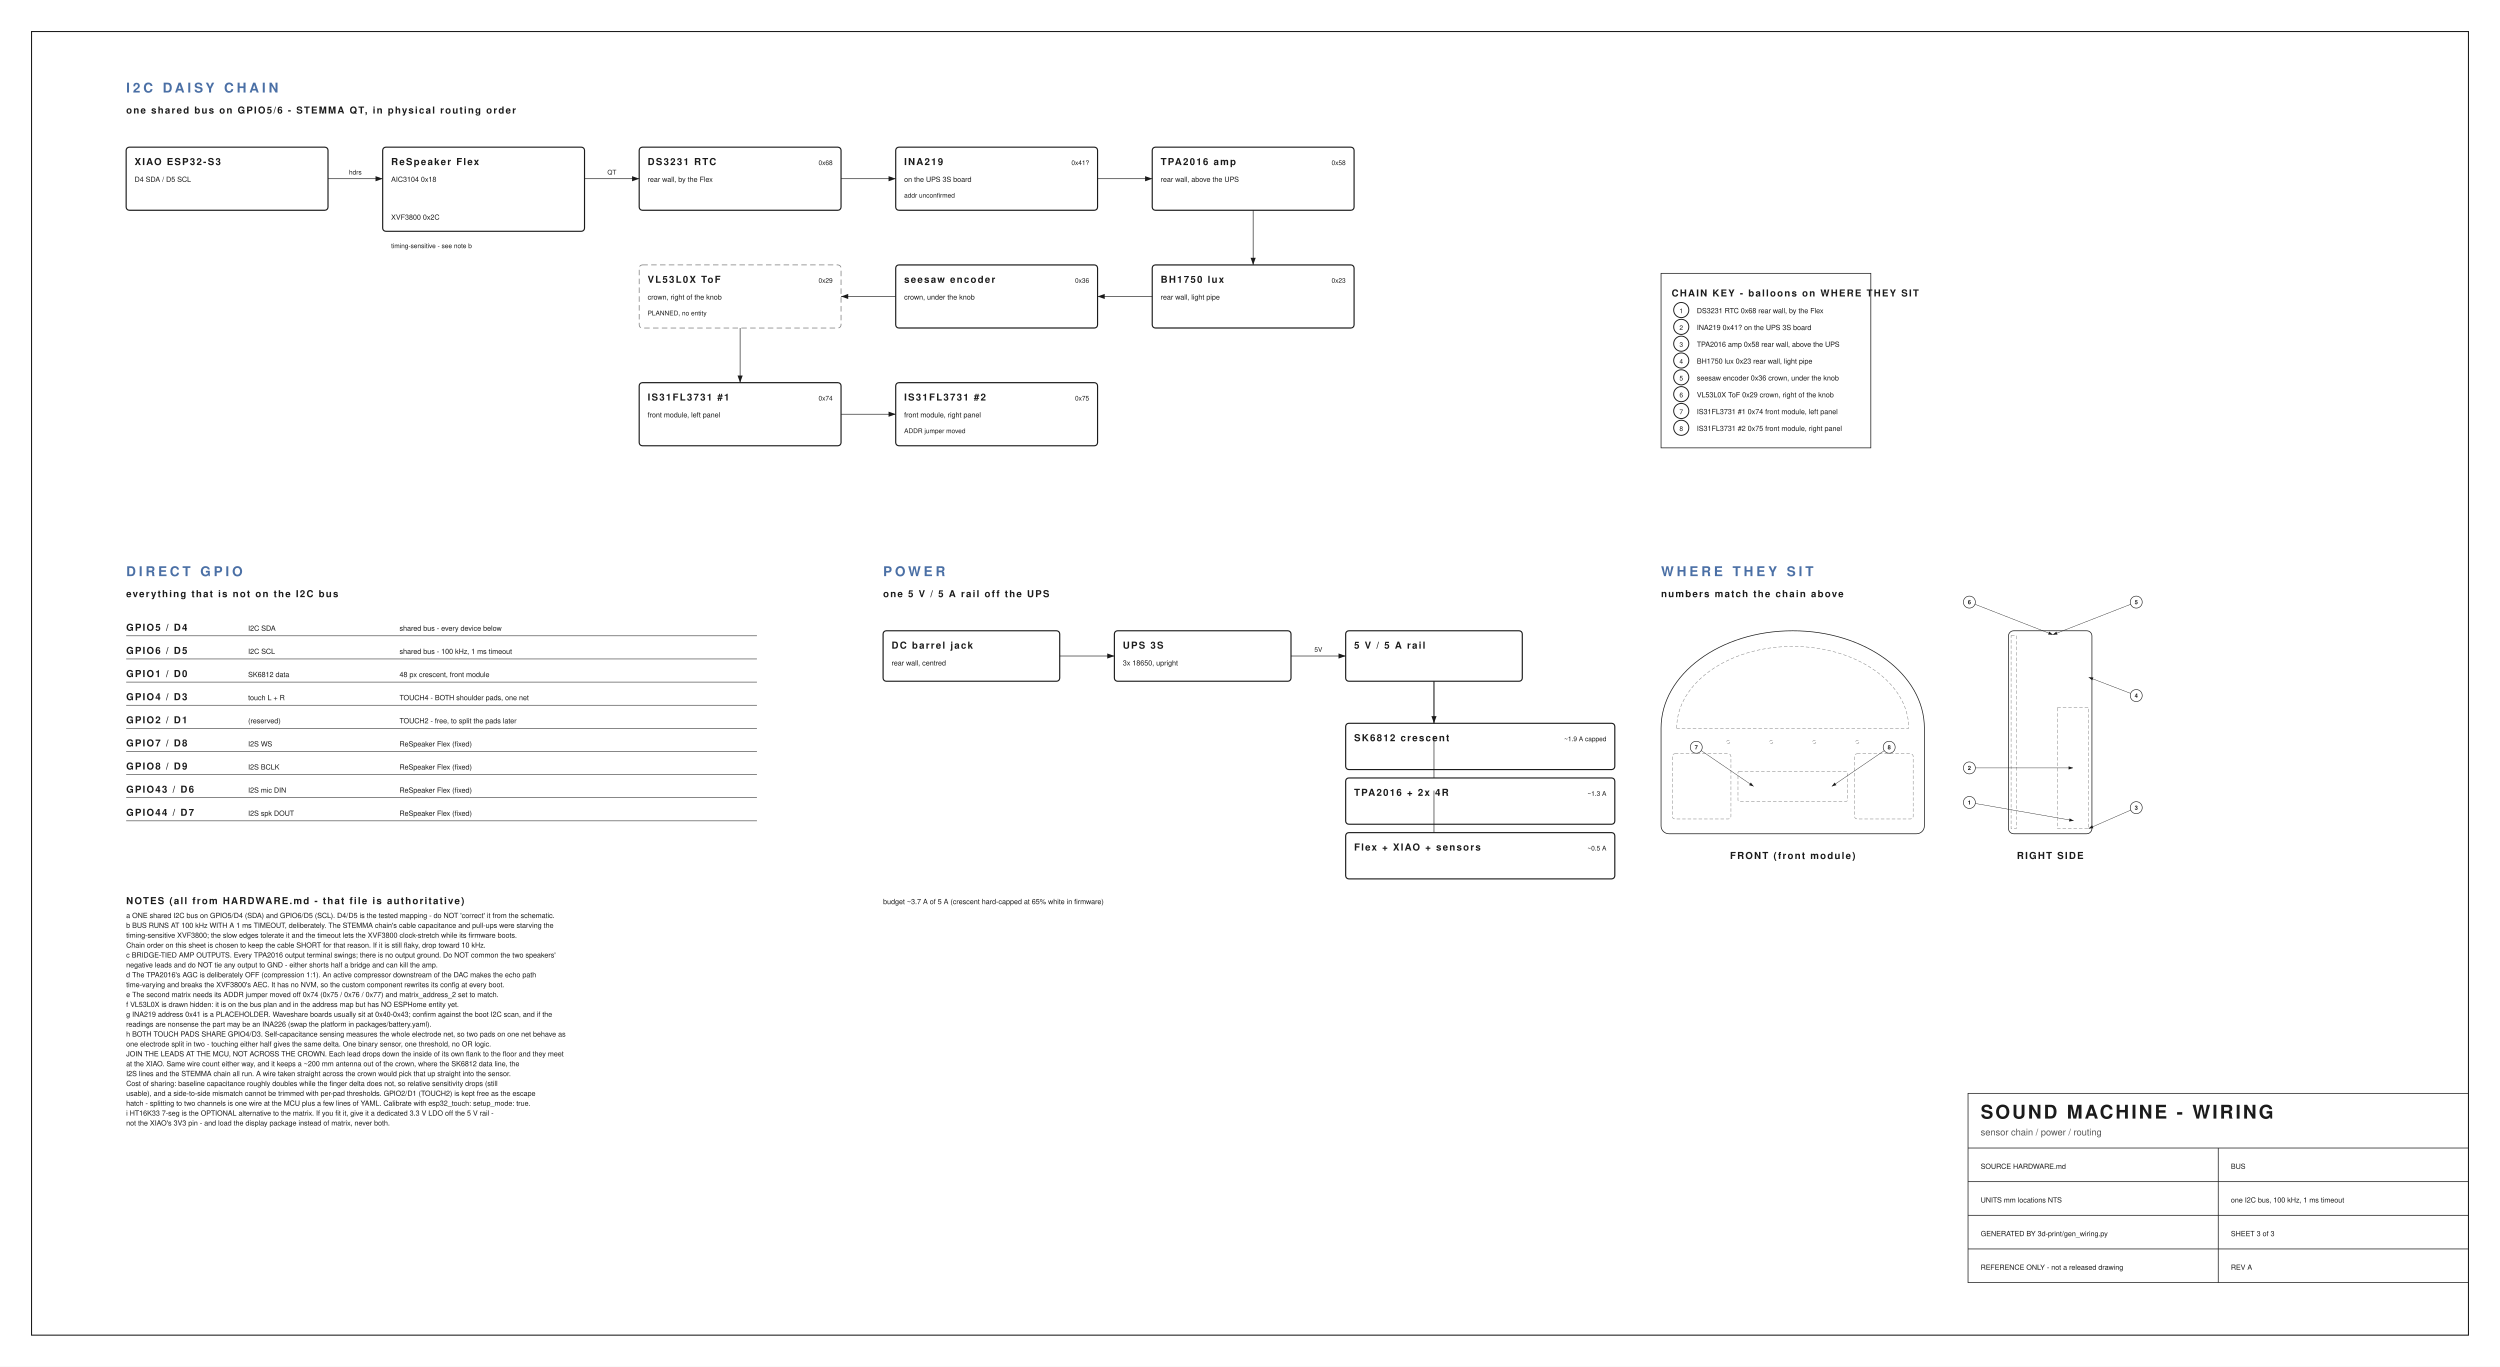
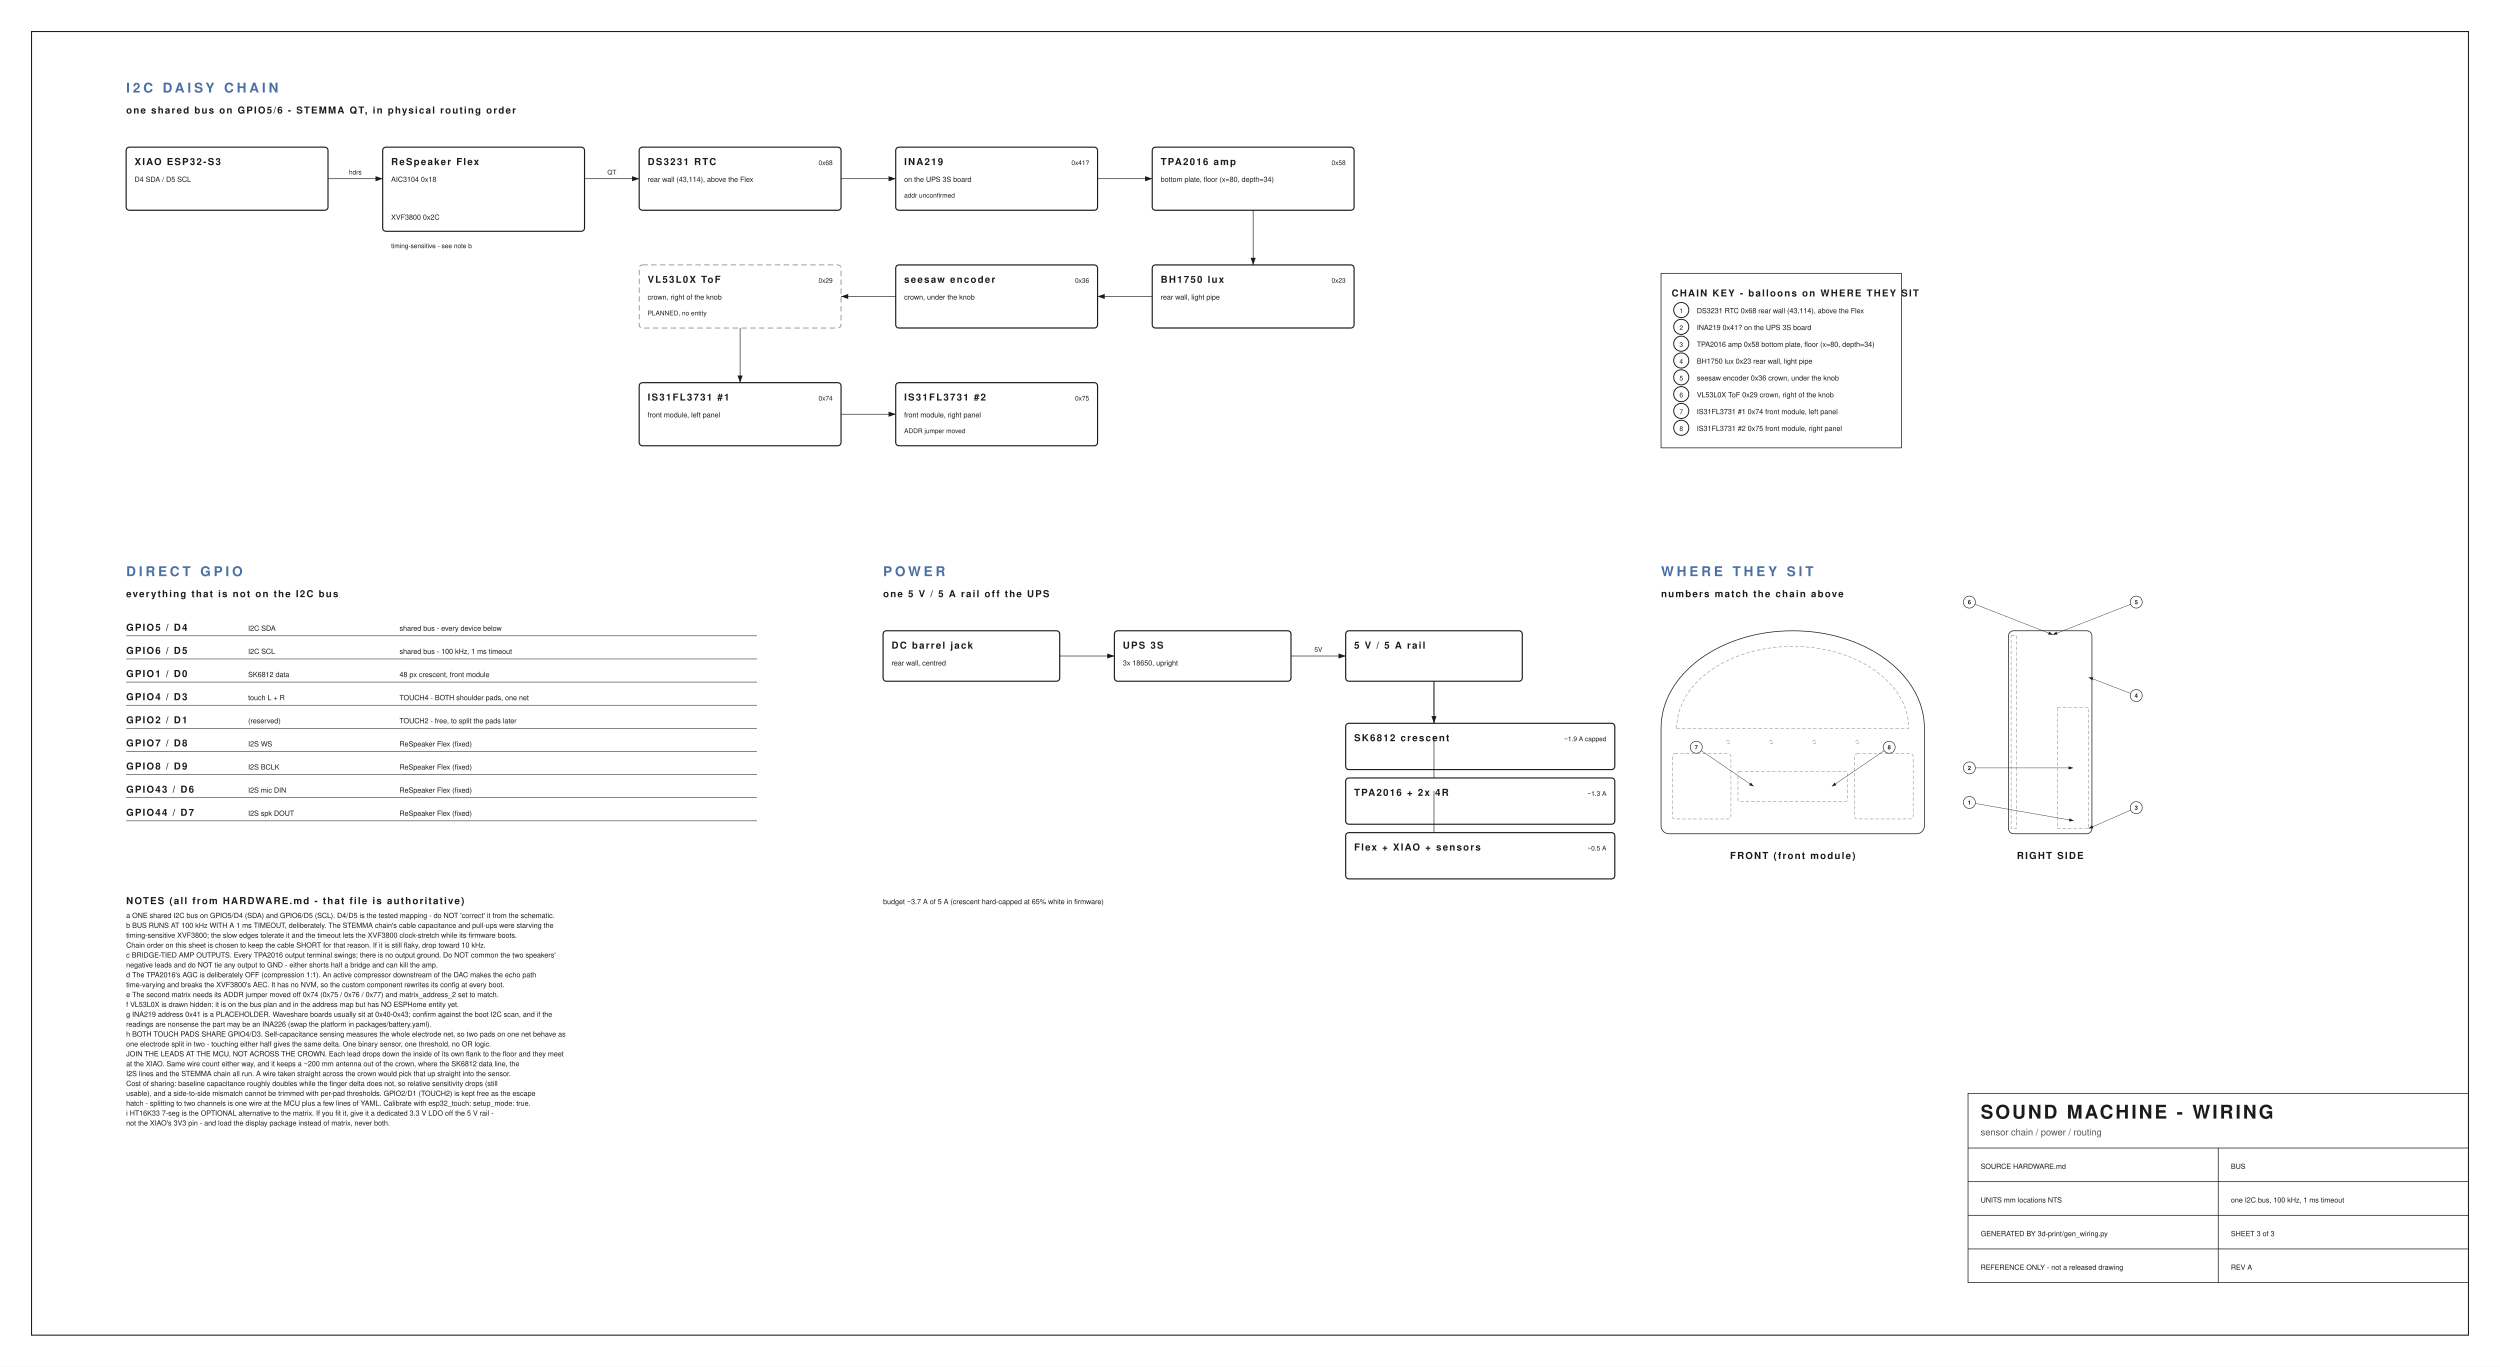
<svg xmlns="http://www.w3.org/2000/svg" version="1.1" width="1189mm" height="650mm" viewBox="0 0 1189 650">
  <defs>
    <marker id="arw" viewBox="0 0 10 10" refX="10" refY="5" markerWidth="3.4" markerHeight="3.4" orient="auto-start-reverse" markerUnits="userSpaceOnUse">
      <path d="M0,1.4 L10,5 L0,8.6 z" fill="#1b1b1b" />
    </marker>
    <style>
  text { font-family: "Helvetica Neue", Helvetica, Arial, sans-serif; fill:#1b1b1b; }
  .obj  { fill:none; stroke:#1b1b1b; stroke-width:0.55; }
  .hid  { fill:none; stroke:#7a7a7a; stroke-width:0.35; stroke-dasharray:2.6 1.6; }
  .phan { fill:none; stroke:#9a9a9a; stroke-width:0.32; stroke-dasharray:7 1.6 1.2 1.6; }
  .led  { fill:none; stroke:#9a9a9a; stroke-width:0.3; }
  .ctr  { fill:none; stroke:#b03a3a; stroke-width:0.3;  stroke-dasharray:9 1.8 1.6 1.8; }
  .dim  { fill:none; stroke:#1b1b1b; stroke-width:0.3; }
  .ext  { fill:none; stroke:#1b1b1b; stroke-width:0.25; }
  .traj { fill:none; stroke:#4a6fa5; stroke-width:0.35; stroke-dasharray:5 2; }
  .bal  { fill:#ffffff; stroke:#1b1b1b; stroke-width:0.45; }
  .dtx  { font-size:3.1px; }
  .balt { font-size:4.4px; font-weight:600; }
  .note { font-size:3.4px; }
  .lbl  { font-size:4.6px; font-weight:600; letter-spacing:0.6px; }
  .blk  { font-size:6.4px; font-weight:700; letter-spacing:1.4px; fill:#4a6fa5; }
  .ttl  { font-size:9px;   font-weight:700; letter-spacing:1px; }
  .sub  { font-size:4.4px; fill:#555; }
  .frame{ fill:none; stroke:#1b1b1b; stroke-width:0.5; }
  .tb   { fill:none; stroke:#1b1b1b; stroke-width:0.35; }
</style>
  </defs>
  <rect x="0" y="0" width="1189" height="650" fill="#ffffff" />
  <rect class="frame" x="15" y="15" width="1159" height="620" />
  <g id="I2C-CHAIN" transform="translate(60,70)">
    <text class="blk" x="0" y="-26" text-anchor="start">I2C DAISY CHAIN</text>
    <text class="lbl" x="0" y="-16" text-anchor="start">one shared bus on GPIO5/6 - STEMMA QT, in physical routing order</text>
    <path class="obj" d="M1.5,0 H94.5 A1.5,1.5 0 0 1 96,1.5 V28.5 A1.5,1.5 0 0 1 94.5,30 H1.5 A1.5,1.5 0 0 1 0,28.5 V1.5 A1.5,1.5 0 0 1 1.5,0 Z" />
    <text class="lbl" x="4" y="8.5" text-anchor="start">XIAO ESP32-S3</text>
    <text class="note" x="4" y="16.5" text-anchor="start">D4 SDA / D5 SCL</text>
    <line class="dim" x1="96" y1="15" x2="122" y2="15" marker-end="url(#arw)" />
    <text class="dtx" x="109" y="13" text-anchor="middle">hdrs</text>
    <path class="obj" d="M123.5,0 H216.5 A1.5,1.5 0 0 1 218,1.5 V38.5 A1.5,1.5 0 0 1 216.5,40 H123.5 A1.5,1.5 0 0 1 122,38.5 V1.5 A1.5,1.5 0 0 1 123.5,0 Z" />
    <text class="lbl" x="126" y="8.5" text-anchor="start">ReSpeaker Flex</text>
    <text class="note" x="126" y="16.5" text-anchor="start">AIC3104  0x18</text>
    <text class="note" x="126" y="34.5" text-anchor="start">XVF3800  0x2C</text>
    <text class="dtx" x="126" y="48" text-anchor="start">timing-sensitive - see note b</text>
    <line class="dim" x1="218" y1="15" x2="244" y2="15" marker-end="url(#arw)" />
    <text class="dtx" x="231" y="13" text-anchor="middle">QT</text>
    <path class="obj" d="M245.5,0 H338.5 A1.5,1.5 0 0 1 340,1.5 V28.5 A1.5,1.5 0 0 1 338.5,30 H245.5 A1.5,1.5 0 0 1 244,28.5 V1.5 A1.5,1.5 0 0 1 245.5,0 Z" />
    <text class="lbl" x="248" y="8.5" text-anchor="start">DS3231 RTC</text>
    <text class="dtx" x="336" y="8.5" text-anchor="end">0x68</text>
-     <text class="note" x="248" y="16.5" text-anchor="start">rear wall, by the Flex</text>
+     <text class="note" x="248" y="16.5" text-anchor="start">rear wall (43,114), above the Flex</text>
    <line class="dim" x1="340" y1="15" x2="366" y2="15" marker-end="url(#arw)" />
    <path class="obj" d="M367.5,0 H460.5 A1.5,1.5 0 0 1 462,1.5 V28.5 A1.5,1.5 0 0 1 460.5,30 H367.5 A1.5,1.5 0 0 1 366,28.5 V1.5 A1.5,1.5 0 0 1 367.5,0 Z" />
    <text class="lbl" x="370" y="8.5" text-anchor="start">INA219</text>
    <text class="dtx" x="458" y="8.5" text-anchor="end">0x41?</text>
    <text class="note" x="370" y="16.5" text-anchor="start">on the UPS 3S board</text>
    <text class="dtx" x="370" y="24" text-anchor="start">addr unconfirmed</text>
    <line class="dim" x1="462" y1="15" x2="488" y2="15" marker-end="url(#arw)" />
    <path class="obj" d="M489.5,0 H582.5 A1.5,1.5 0 0 1 584,1.5 V28.5 A1.5,1.5 0 0 1 582.5,30 H489.5 A1.5,1.5 0 0 1 488,28.5 V1.5 A1.5,1.5 0 0 1 489.5,0 Z" />
    <text class="lbl" x="492" y="8.5" text-anchor="start">TPA2016 amp</text>
    <text class="dtx" x="580" y="8.5" text-anchor="end">0x58</text>
-     <text class="note" x="492" y="16.5" text-anchor="start">rear wall, above the UPS</text>
+     <text class="note" x="492" y="16.5" text-anchor="start">bottom plate, floor (x=80, depth=34)</text>
    <line class="dim" x1="536" y1="30" x2="536" y2="56" marker-end="url(#arw)" />
    <path class="obj" d="M489.5,56 H582.5 A1.5,1.5 0 0 1 584,57.5 V84.5 A1.5,1.5 0 0 1 582.5,86 H489.5 A1.5,1.5 0 0 1 488,84.5 V57.5 A1.5,1.5 0 0 1 489.5,56 Z" />
    <text class="lbl" x="492" y="64.5" text-anchor="start">BH1750 lux</text>
    <text class="dtx" x="580" y="64.5" text-anchor="end">0x23</text>
    <text class="note" x="492" y="72.5" text-anchor="start">rear wall, light pipe</text>
    <line class="dim" x1="488" y1="71" x2="462" y2="71" marker-end="url(#arw)" />
    <path class="obj" d="M367.5,56 H460.5 A1.5,1.5 0 0 1 462,57.5 V84.5 A1.5,1.5 0 0 1 460.5,86 H367.5 A1.5,1.5 0 0 1 366,84.5 V57.5 A1.5,1.5 0 0 1 367.5,56 Z" />
    <text class="lbl" x="370" y="64.5" text-anchor="start">seesaw encoder</text>
    <text class="dtx" x="458" y="64.5" text-anchor="end">0x36</text>
    <text class="note" x="370" y="72.5" text-anchor="start">crown, under the knob</text>
    <line class="dim" x1="366" y1="71" x2="340" y2="71" marker-end="url(#arw)" />
    <path class="hid" d="M245.5,56 H338.5 A1.5,1.5 0 0 1 340,57.5 V84.5 A1.5,1.5 0 0 1 338.5,86 H245.5 A1.5,1.5 0 0 1 244,84.5 V57.5 A1.5,1.5 0 0 1 245.5,56 Z" />
    <text class="lbl" x="248" y="64.5" text-anchor="start">VL53L0X ToF</text>
    <text class="dtx" x="336" y="64.5" text-anchor="end">0x29</text>
    <text class="note" x="248" y="72.5" text-anchor="start">crown, right of the knob</text>
    <text class="dtx" x="248" y="80" text-anchor="start">PLANNED, no entity</text>
    <line class="dim" x1="292" y1="86" x2="292" y2="112" marker-end="url(#arw)" />
    <path class="obj" d="M245.5,112 H338.5 A1.5,1.5 0 0 1 340,113.5 V140.5 A1.5,1.5 0 0 1 338.5,142 H245.5 A1.5,1.5 0 0 1 244,140.5 V113.5 A1.5,1.5 0 0 1 245.5,112 Z" />
    <text class="lbl" x="248" y="120.5" text-anchor="start">IS31FL3731 #1</text>
    <text class="dtx" x="336" y="120.5" text-anchor="end">0x74</text>
    <text class="note" x="248" y="128.5" text-anchor="start">front module, left panel</text>
    <line class="dim" x1="340" y1="127" x2="366" y2="127" marker-end="url(#arw)" />
    <path class="obj" d="M367.5,112 H460.5 A1.5,1.5 0 0 1 462,113.5 V140.5 A1.5,1.5 0 0 1 460.5,142 H367.5 A1.5,1.5 0 0 1 366,140.5 V113.5 A1.5,1.5 0 0 1 367.5,112 Z" />
    <text class="lbl" x="370" y="120.5" text-anchor="start">IS31FL3731 #2</text>
    <text class="dtx" x="458" y="120.5" text-anchor="end">0x75</text>
    <text class="note" x="370" y="128.5" text-anchor="start">front module, right panel</text>
    <text class="dtx" x="370" y="136" text-anchor="start">ADDR jumper moved</text>
  </g>
  <g id="DIRECT-GPIO" transform="translate(60,300)">
    <text class="blk" x="0" y="-26" text-anchor="start">DIRECT GPIO</text>
    <text class="lbl" x="0" y="-16" text-anchor="start">everything that is not on the I2C bus</text>
    <text class="lbl" x="0" y="0" text-anchor="start">GPIO5  / D4</text>
    <text class="note" x="58" y="0" text-anchor="start">I2C SDA</text>
    <text class="note" x="130" y="0" text-anchor="start">shared bus - every device below</text>
    <line class="ext" x1="0" y1="2.4" x2="300" y2="2.4" />
    <text class="lbl" x="0" y="11" text-anchor="start">GPIO6  / D5</text>
    <text class="note" x="58" y="11" text-anchor="start">I2C SCL</text>
    <text class="note" x="130" y="11" text-anchor="start">shared bus - 100 kHz, 1 ms timeout</text>
    <line class="ext" x1="0" y1="13.4" x2="300" y2="13.4" />
    <text class="lbl" x="0" y="22" text-anchor="start">GPIO1  / D0</text>
    <text class="note" x="58" y="22" text-anchor="start">SK6812 data</text>
    <text class="note" x="130" y="22" text-anchor="start">48 px crescent, front module</text>
    <line class="ext" x1="0" y1="24.4" x2="300" y2="24.4" />
    <text class="lbl" x="0" y="33" text-anchor="start">GPIO4  / D3</text>
    <text class="note" x="58" y="33" text-anchor="start">touch L + R</text>
    <text class="note" x="130" y="33" text-anchor="start">TOUCH4 - BOTH shoulder pads, one net</text>
    <line class="ext" x1="0" y1="35.4" x2="300" y2="35.4" />
    <text class="lbl" x="0" y="44" text-anchor="start">GPIO2  / D1</text>
    <text class="note" x="58" y="44" text-anchor="start">(reserved)</text>
    <text class="note" x="130" y="44" text-anchor="start">TOUCH2 - free, to split the pads later</text>
    <line class="ext" x1="0" y1="46.4" x2="300" y2="46.4" />
    <text class="lbl" x="0" y="55" text-anchor="start">GPIO7  / D8</text>
    <text class="note" x="58" y="55" text-anchor="start">I2S WS</text>
    <text class="note" x="130" y="55" text-anchor="start">ReSpeaker Flex (fixed)</text>
    <line class="ext" x1="0" y1="57.4" x2="300" y2="57.4" />
    <text class="lbl" x="0" y="66" text-anchor="start">GPIO8  / D9</text>
    <text class="note" x="58" y="66" text-anchor="start">I2S BCLK</text>
    <text class="note" x="130" y="66" text-anchor="start">ReSpeaker Flex (fixed)</text>
    <line class="ext" x1="0" y1="68.4" x2="300" y2="68.4" />
    <text class="lbl" x="0" y="77" text-anchor="start">GPIO43 / D6</text>
    <text class="note" x="58" y="77" text-anchor="start">I2S mic DIN</text>
    <text class="note" x="130" y="77" text-anchor="start">ReSpeaker Flex (fixed)</text>
    <line class="ext" x1="0" y1="79.4" x2="300" y2="79.4" />
    <text class="lbl" x="0" y="88" text-anchor="start">GPIO44 / D7</text>
    <text class="note" x="58" y="88" text-anchor="start">I2S spk DOUT</text>
    <text class="note" x="130" y="88" text-anchor="start">ReSpeaker Flex (fixed)</text>
    <line class="ext" x1="0" y1="90.4" x2="300" y2="90.4" />
  </g>
  <g id="POWER" transform="translate(420,300)">
    <text class="blk" x="0" y="-26" text-anchor="start">POWER</text>
    <text class="lbl" x="0" y="-16" text-anchor="start">one 5 V / 5 A rail off the UPS</text>
    <path class="obj" d="M1.5,0 H82.5 A1.5,1.5 0 0 1 84,1.5 V22.5 A1.5,1.5 0 0 1 82.5,24 H1.5 A1.5,1.5 0 0 1 0,22.5 V1.5 A1.5,1.5 0 0 1 1.5,0 Z" />
    <text class="lbl" x="4" y="8.5" text-anchor="start">DC barrel jack</text>
    <text class="note" x="4" y="16.5" text-anchor="start">rear wall, centred</text>
    <line class="dim" x1="84" y1="12" x2="110" y2="12" marker-end="url(#arw)" />
    <path class="obj" d="M111.5,0 H192.5 A1.5,1.5 0 0 1 194,1.5 V22.5 A1.5,1.5 0 0 1 192.5,24 H111.5 A1.5,1.5 0 0 1 110,22.5 V1.5 A1.5,1.5 0 0 1 111.5,0 Z" />
    <text class="lbl" x="114" y="8.5" text-anchor="start">UPS 3S</text>
    <text class="note" x="114" y="16.5" text-anchor="start">3x 18650, upright</text>
    <line class="dim" x1="194" y1="12" x2="220" y2="12" marker-end="url(#arw)" />
    <text class="dtx" x="207" y="10" text-anchor="middle">5V</text>
    <path class="obj" d="M221.5,0 H302.5 A1.5,1.5 0 0 1 304,1.5 V22.5 A1.5,1.5 0 0 1 302.5,24 H221.5 A1.5,1.5 0 0 1 220,22.5 V1.5 A1.5,1.5 0 0 1 221.5,0 Z" />
    <text class="lbl" x="224" y="8.5" text-anchor="start">5 V / 5 A rail</text>
    <line class="dim" x1="262" y1="24" x2="262" y2="44" marker-end="url(#arw)" />
    <path class="obj" d="M221.5,44 H346.5 A1.5,1.5 0 0 1 348,45.5 V64.5 A1.5,1.5 0 0 1 346.5,66 H221.5 A1.5,1.5 0 0 1 220,64.5 V45.5 A1.5,1.5 0 0 1 221.5,44 Z" />
    <text class="lbl" x="224" y="52.5" text-anchor="start">SK6812 crescent</text>
    <text class="dtx" x="344" y="52.5" text-anchor="end">~1.9 A capped</text>
    <line class="dim" x1="262" y1="24" x2="262" y2="44" />
    <path class="obj" d="M221.5,70 H346.5 A1.5,1.5 0 0 1 348,71.5 V90.5 A1.5,1.5 0 0 1 346.5,92 H221.5 A1.5,1.5 0 0 1 220,90.5 V71.5 A1.5,1.5 0 0 1 221.5,70 Z" />
    <text class="lbl" x="224" y="78.5" text-anchor="start">TPA2016 + 2x 4R</text>
    <text class="dtx" x="344" y="78.5" text-anchor="end">~1.3 A</text>
    <line class="dim" x1="262" y1="50" x2="262" y2="70" />
    <path class="obj" d="M221.5,96 H346.5 A1.5,1.5 0 0 1 348,97.5 V116.5 A1.5,1.5 0 0 1 346.5,118 H221.5 A1.5,1.5 0 0 1 220,116.5 V97.5 A1.5,1.5 0 0 1 221.5,96 Z" />
    <text class="lbl" x="224" y="104.5" text-anchor="start">Flex + XIAO + sensors</text>
    <text class="dtx" x="344" y="104.5" text-anchor="end">~0.5 A</text>
    <line class="dim" x1="262" y1="76" x2="262" y2="96" />
    <text class="note" x="0" y="130" text-anchor="start">budget  ~3.7 A of 5 A  (crescent hard-capped at 65% white in firmware)</text>
  </g>
  <g id="LOCATIONS" transform="translate(790,300)">
    <text class="blk" x="0" y="-26" text-anchor="start">WHERE THEY SIT</text>
    <text class="lbl" x="0" y="-16" text-anchor="start">numbers match the chain above</text>
    <g transform="scale(0.62)">
      <path class="obj" d="M0,149.69 V74.74 A101,74.74 0 0 1 202,74.74 V149.69 A6,6 0 0 1 196,155.69 H6 A6,6 0 0 1 0,149.69 Z" />
      <path class="hid" d="M12,74.74 A89,62.74 0 0 1 190,74.74 Z" />
      <path class="hid" d="M60,107.84 H142 A1,1 0 0 1 143,108.84 V129.84 A1,1 0 0 1 142,130.84 H60 A1,1 0 0 1 59,129.84 V108.84 A1,1 0 0 1 60,107.84 Z" />
      <path class="hid" d="M10.6,94.34 H51.6 A2,2 0 0 1 53.6,96.34 V142.34 A2,2 0 0 1 51.6,144.34 H10.6 A2,2 0 0 1 8.6,142.34 V96.34 A2,2 0 0 1 10.6,94.34 Z" />
      <path class="hid" d="M150.4,94.34 H191.4 A2,2 0 0 1 193.4,96.34 V142.34 A2,2 0 0 1 191.4,144.34 H150.4 A2,2 0 0 1 148.4,142.34 V96.34 A2,2 0 0 1 150.4,94.34 Z" />
      <circle class="hid" cx="51.5" cy="85.34" r="1.25" />
      <circle class="hid" cx="84.5" cy="85.34" r="1.25" />
      <circle class="hid" cx="117.5" cy="85.34" r="1.25" />
      <circle class="hid" cx="150.5" cy="85.34" r="1.25" />
      <line class="dim" x1="71" y1="119.34" x2="27" y2="89.34" marker-start="url(#arw)" />
      <circle class="bal" cx="27" cy="89.34" r="4.6" />
      <text class="balt" x="27" y="90.94" text-anchor="middle">7</text>
      <line class="dim" x1="131" y1="119.34" x2="175" y2="89.34" marker-start="url(#arw)" />
      <circle class="bal" cx="175" cy="89.34" r="4.6" />
      <text class="balt" x="175" y="90.94" text-anchor="middle">8</text>
    </g>
    <text class="lbl" x="62.62" y="108.528" text-anchor="middle">FRONT (front module)</text>
    <g transform="translate(165.24,0) scale(0.62)">
      <path class="obj" d="M4,0 H60 A4,4 0 0 1 64,4 V151.69 A4,4 0 0 1 60,155.69 H4 A4,4 0 0 1 0,151.69 V4 A4,4 0 0 1 4,0 Z" />
      <rect class="hid" x="37.5" y="58.69" width="24" height="93" />
      <rect class="hid" x="2" y="3.6" width="4" height="148.09" />
      <line class="dim" x1="61.5" y1="151.69" x2="98" y2="135.69" marker-start="url(#arw)" />
      <circle class="bal" cx="98" cy="135.69" r="4.6" />
      <text class="balt" x="98" y="137.29" text-anchor="middle">3</text>
      <line class="dim" x1="61.5" y1="35.69" x2="98" y2="49.69" marker-start="url(#arw)" />
      <circle class="bal" cx="98" cy="49.69" r="4.6" />
      <text class="balt" x="98" y="51.29" text-anchor="middle">4</text>
      <line class="dim" x1="34" y1="3" x2="98" y2="-22" marker-start="url(#arw)" />
      <circle class="bal" cx="98" cy="-22" r="4.6" />
      <text class="balt" x="98" y="-20.4" text-anchor="middle">5</text>
      <line class="dim" x1="34" y1="3" x2="-30" y2="-22" marker-start="url(#arw)" />
      <circle class="bal" cx="-30" cy="-22" r="4.6" />
      <text class="balt" x="-30" y="-20.4" text-anchor="middle">6</text>
      <line class="dim" x1="49.5" y1="105.19" x2="-30" y2="105.19" marker-start="url(#arw)" />
      <circle class="bal" cx="-30" cy="105.19" r="4.6" />
      <text class="balt" x="-30" y="106.79" text-anchor="middle">2</text>
      <line class="dim" x1="50" y1="145.69" x2="-30" y2="131.69" marker-start="url(#arw)" />
      <circle class="bal" cx="-30" cy="131.69" r="4.6" />
      <text class="balt" x="-30" y="133.29" text-anchor="middle">1</text>
    </g>
    <text class="lbl" x="185.08" y="108.528" text-anchor="middle">RIGHT SIDE</text>
  </g>
  <g id="CHAIN-LEGEND" transform="translate(790,130)">
-     <rect class="tb" x="0" y="0" width="99.76" height="83" />
+     <rect class="tb" x="0" y="0" width="114.34" height="83" />
    <text class="lbl" x="5" y="11" text-anchor="start">CHAIN KEY  -  balloons on WHERE THEY SIT</text>
    <circle class="bal" cx="9.6" cy="17.46" r="3.6" />
    <text class="dtx" x="9.6" y="18.96" text-anchor="middle">1</text>
-     <text class="note" x="17" y="18.96" text-anchor="start">DS3231 RTC   0x68   rear wall, by the Flex</text>
+     <text class="note" x="17" y="18.96" text-anchor="start">DS3231 RTC   0x68   rear wall (43,114), above the Flex</text>
    <circle class="bal" cx="9.6" cy="25.46" r="3.6" />
    <text class="dtx" x="9.6" y="26.96" text-anchor="middle">2</text>
    <text class="note" x="17" y="26.96" text-anchor="start">INA219   0x41?   on the UPS 3S board</text>
    <circle class="bal" cx="9.6" cy="33.46" r="3.6" />
    <text class="dtx" x="9.6" y="34.96" text-anchor="middle">3</text>
-     <text class="note" x="17" y="34.96" text-anchor="start">TPA2016 amp   0x58   rear wall, above the UPS</text>
+     <text class="note" x="17" y="34.96" text-anchor="start">TPA2016 amp   0x58   bottom plate, floor (x=80, depth=34)</text>
    <circle class="bal" cx="9.6" cy="41.46" r="3.6" />
    <text class="dtx" x="9.6" y="42.96" text-anchor="middle">4</text>
    <text class="note" x="17" y="42.96" text-anchor="start">BH1750 lux   0x23   rear wall, light pipe</text>
    <circle class="bal" cx="9.6" cy="49.46" r="3.6" />
    <text class="dtx" x="9.6" y="50.96" text-anchor="middle">5</text>
    <text class="note" x="17" y="50.96" text-anchor="start">seesaw encoder   0x36   crown, under the knob</text>
    <circle class="bal" cx="9.6" cy="57.46" r="3.6" />
    <text class="dtx" x="9.6" y="58.96" text-anchor="middle">6</text>
    <text class="note" x="17" y="58.96" text-anchor="start">VL53L0X ToF   0x29   crown, right of the knob</text>
    <circle class="bal" cx="9.6" cy="65.46" r="3.6" />
    <text class="dtx" x="9.6" y="66.96" text-anchor="middle">7</text>
    <text class="note" x="17" y="66.96" text-anchor="start">IS31FL3731 #1   0x74   front module, left panel</text>
    <circle class="bal" cx="9.6" cy="73.46" r="3.6" />
    <text class="dtx" x="9.6" y="74.96" text-anchor="middle">8</text>
    <text class="note" x="17" y="74.96" text-anchor="start">IS31FL3731 #2   0x75   front module, right panel</text>
  </g>
  <g id="NOTES" transform="translate(60,430)">
    <text class="lbl" x="0" y="0" text-anchor="start">NOTES  (all from HARDWARE.md - that file is authoritative)</text>
    <text class="note" x="0" y="6.6" text-anchor="start">a   ONE shared I2C bus on GPIO5/D4 (SDA) and GPIO6/D5 (SCL). D4/D5 is the tested mapping - do NOT 'correct' it from the schematic.</text>
    <text class="note" x="0" y="11.3" text-anchor="start">b   BUS RUNS AT 100 kHz WITH A 1 ms TIMEOUT, deliberately. The STEMMA chain's cable capacitance and pull-ups were starving the</text>
    <text class="note" x="0" y="16" text-anchor="start">    timing-sensitive XVF3800; the slow edges tolerate it and the timeout lets the XVF3800 clock-stretch while its firmware boots.</text>
    <text class="note" x="0" y="20.7" text-anchor="start">    Chain order on this sheet is chosen to keep the cable SHORT for that reason. If it is still flaky, drop toward 10 kHz.</text>
    <text class="note" x="0" y="25.4" text-anchor="start">c   BRIDGE-TIED AMP OUTPUTS. Every TPA2016 output terminal swings; there is no output ground. Do NOT common the two speakers'</text>
    <text class="note" x="0" y="30.1" text-anchor="start">    negative leads and do NOT tie any output to GND - either shorts half a bridge and can kill the amp.</text>
    <text class="note" x="0" y="34.8" text-anchor="start">d   The TPA2016's AGC is deliberately OFF (compression 1:1). An active compressor downstream of the DAC makes the echo path</text>
    <text class="note" x="0" y="39.5" text-anchor="start">    time-varying and breaks the XVF3800's AEC. It has no NVM, so the custom component rewrites its config at every boot.</text>
    <text class="note" x="0" y="44.2" text-anchor="start">e   The second matrix needs its ADDR jumper moved off 0x74 (0x75 / 0x76 / 0x77) and matrix_address_2 set to match.</text>
    <text class="note" x="0" y="48.9" text-anchor="start">f   VL53L0X is drawn hidden: it is on the bus plan and in the address map but has NO ESPHome entity yet.</text>
    <text class="note" x="0" y="53.6" text-anchor="start">g   INA219 address 0x41 is a PLACEHOLDER. Waveshare boards usually sit at 0x40-0x43; confirm against the boot I2C scan, and if the</text>
    <text class="note" x="0" y="58.3" text-anchor="start">    readings are nonsense the part may be an INA226 (swap the platform in packages/battery.yaml).</text>
    <text class="note" x="0" y="63" text-anchor="start">h   BOTH TOUCH PADS SHARE GPIO4/D3. Self-capacitance sensing measures the whole electrode net, so two pads on one net behave as</text>
    <text class="note" x="0" y="67.7" text-anchor="start">    one electrode split in two - touching either half gives the same delta. One binary sensor, one threshold, no OR logic.</text>
    <text class="note" x="0" y="72.4" text-anchor="start">    JOIN THE LEADS AT THE MCU, NOT ACROSS THE CROWN. Each lead drops down the inside of its own flank to the floor and they meet</text>
    <text class="note" x="0" y="77.1" text-anchor="start">    at the XIAO. Same wire count either way, and it keeps a ~200 mm antenna out of the crown, where the SK6812 data line, the</text>
    <text class="note" x="0" y="81.8" text-anchor="start">    I2S lines and the STEMMA chain all run. A wire taken straight across the crown would pick that up straight into the sensor.</text>
    <text class="note" x="0" y="86.5" text-anchor="start">    Cost of sharing: baseline capacitance roughly doubles while the finger delta does not, so relative sensitivity drops (still</text>
    <text class="note" x="0" y="91.2" text-anchor="start">    usable), and a side-to-side mismatch cannot be trimmed with per-pad thresholds. GPIO2/D1 (TOUCH2) is kept free as the escape</text>
    <text class="note" x="0" y="95.9" text-anchor="start">    hatch - splitting to two channels is one wire at the MCU plus a few lines of YAML. Calibrate with esp32_touch: setup_mode: true.</text>
    <text class="note" x="0" y="100.6" text-anchor="start">i   HT16K33 7-seg is the OPTIONAL alternative to the matrix. If you fit it, give it a dedicated 3.3 V LDO off the 5 V rail -</text>
    <text class="note" x="0" y="105.3" text-anchor="start">    not the XIAO's 3V3 pin - and load the display package instead of matrix, never both.</text>
  </g>
  <g id="TITLE-BLOCK" transform="translate(936,520)">
    <rect class="tb" x="0" y="0" width="238" height="90" />
    <line class="tb" x1="0" y1="26" x2="238" y2="26" />
    <text class="ttl" x="6" y="12" text-anchor="start">SOUND MACHINE - WIRING</text>
    <text class="sub" x="6" y="20" text-anchor="start">sensor chain / power / routing</text>
    <line class="tb" x1="119" y1="26" x2="119" y2="42" />
    <text class="note" x="6" y="35.92" text-anchor="start">SOURCE HARDWARE.md</text>
    <text class="note" x="125" y="35.92" text-anchor="start">BUS</text>
    <line class="tb" x1="0" y1="42" x2="238" y2="42" />
    <line class="tb" x1="119" y1="42" x2="119" y2="58" />
    <text class="note" x="6" y="51.92" text-anchor="start">UNITS mm   locations NTS</text>
    <text class="note" x="125" y="51.92" text-anchor="start">one I2C bus, 100 kHz, 1 ms timeout</text>
    <line class="tb" x1="0" y1="58" x2="238" y2="58" />
    <line class="tb" x1="119" y1="58" x2="119" y2="74" />
    <text class="note" x="6" y="67.92" text-anchor="start">GENERATED BY 3d-print/gen_wiring.py</text>
    <text class="note" x="125" y="67.92" text-anchor="start">SHEET 3 of 3</text>
    <line class="tb" x1="0" y1="74" x2="238" y2="74" />
    <line class="tb" x1="119" y1="74" x2="119" y2="90" />
    <text class="note" x="6" y="83.92" text-anchor="start">REFERENCE ONLY - not a released drawing</text>
    <text class="note" x="125" y="83.92" text-anchor="start">REV A</text>
  </g>
</svg>
